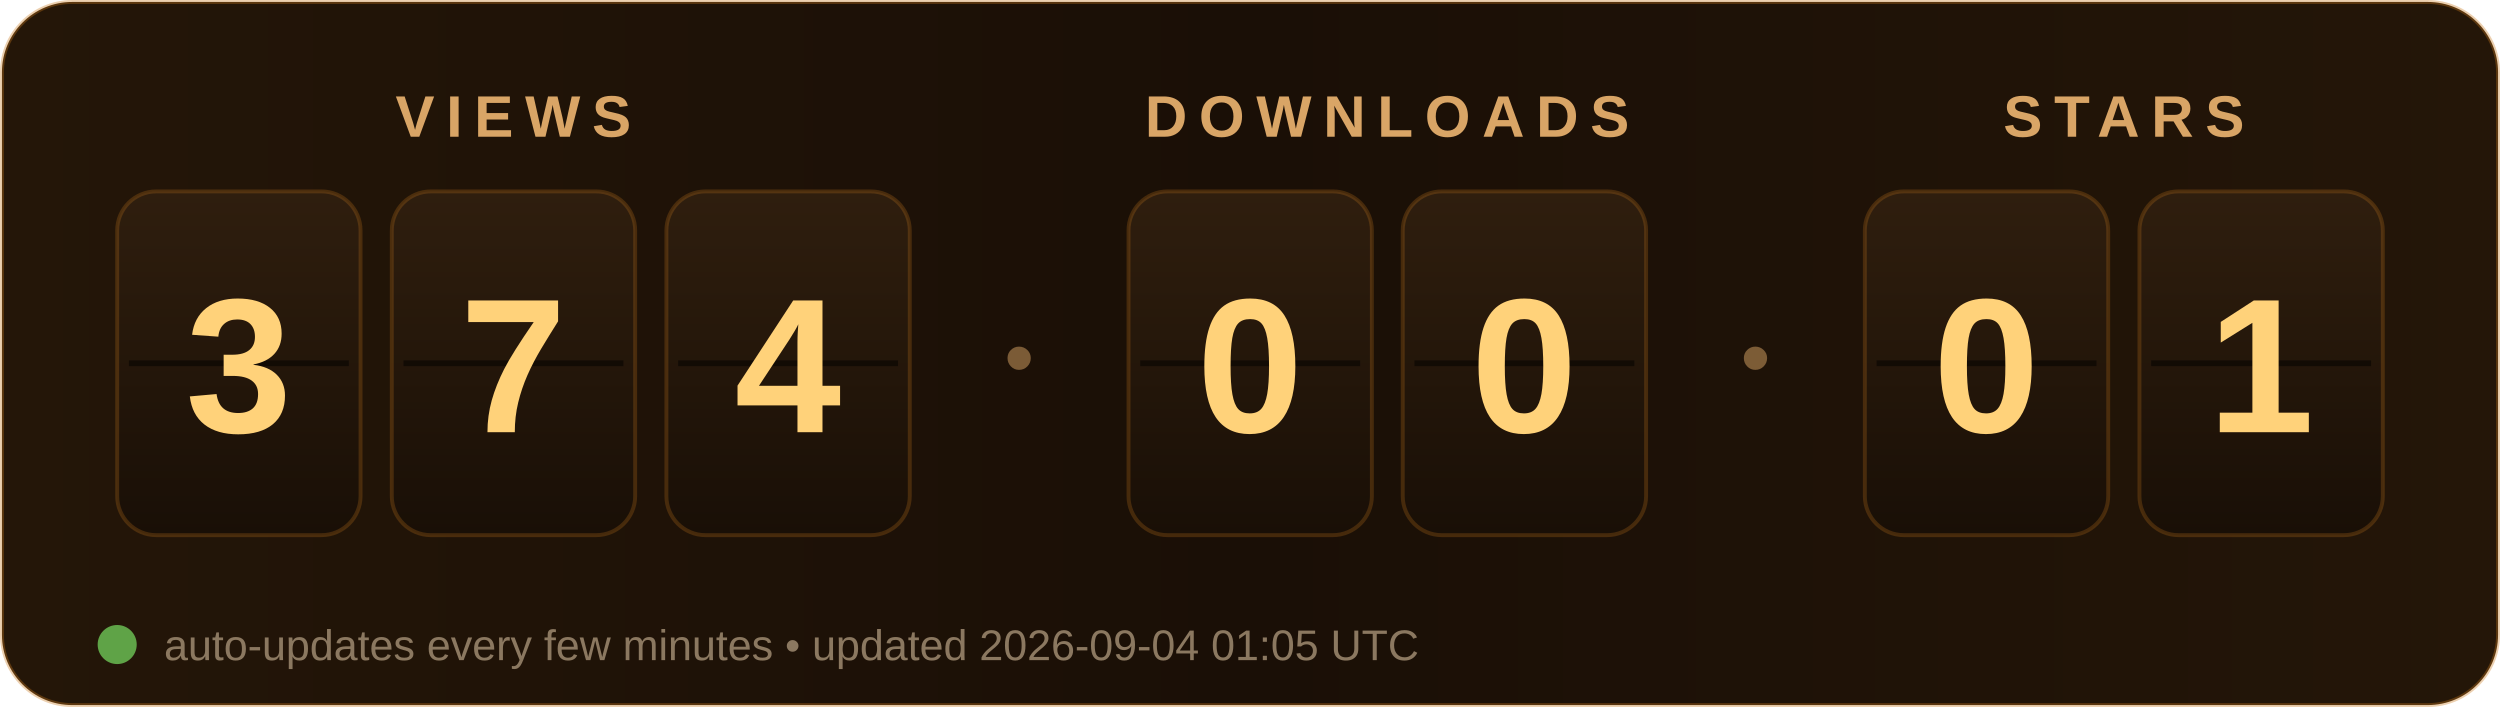
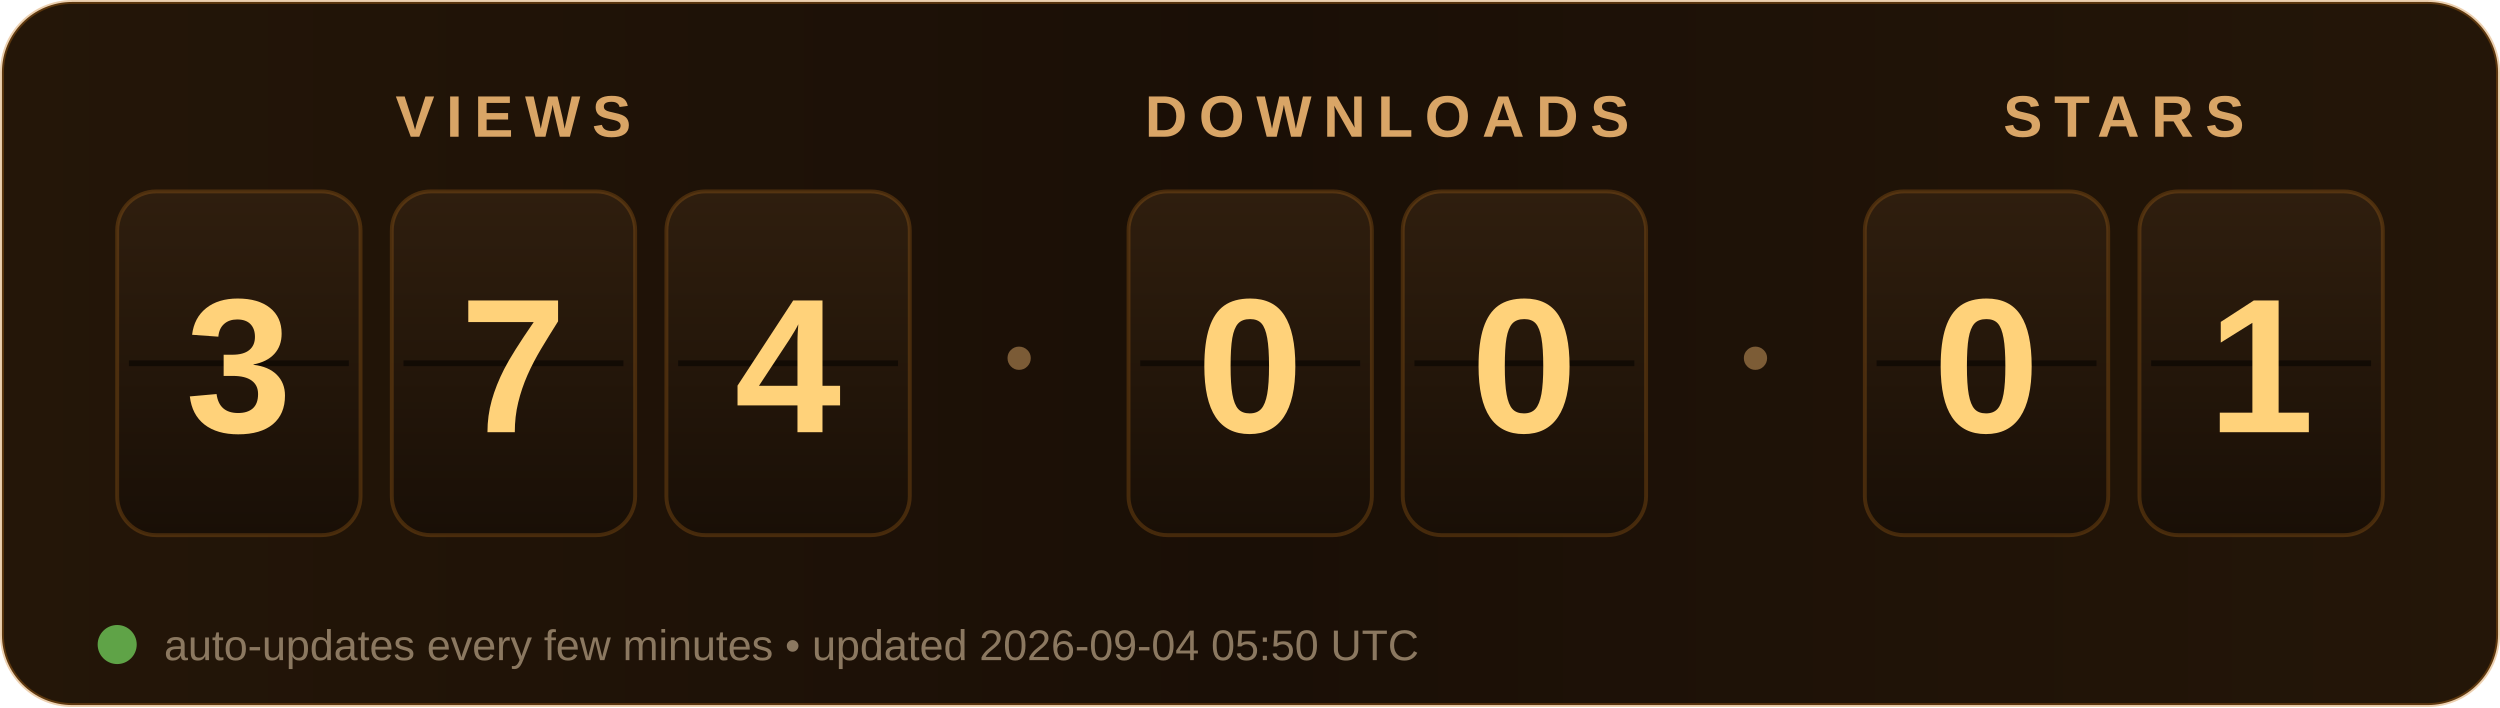
- <svg xmlns="http://www.w3.org/2000/svg" width="640" height="181" viewBox="0 0 640 181" role="img" aria-label="MelonDMA live stats — total views: 374 (tracked since 2026-08-18, GitHub only retains 14 days per API call so earlier history can't be recovered), total downloads: 0, GitHub stars: 1. Updated 2026-09-04 01:05 UTC.">
+ <svg xmlns="http://www.w3.org/2000/svg" width="640" height="181" viewBox="0 0 640 181" role="img" aria-label="MelonDMA live stats — total views: 374 (tracked since 2026-08-18, GitHub only retains 14 days per API call so earlier history can't be recovered), total downloads: 0, GitHub stars: 1. Updated 2026-09-04 05:50 UTC.">
  <defs>
    <linearGradient id="boardBg" x1="0" y1="0" x2="640" y2="0" gradientUnits="userSpaceOnUse">
      <stop offset="0" stop-color="#241608" />
      <stop offset="0.5" stop-color="#1a0f06" />
      <stop offset="1" stop-color="#241608" />
    </linearGradient>
    <linearGradient id="tileBg" x1="0" y1="0" x2="0" y2="88" gradientUnits="userSpaceOnUse">
      <stop offset="0" stop-color="#2f1e0e" />
      <stop offset="1" stop-color="#190f06" />
    </linearGradient>
  </defs>
  <rect x="0.5" y="0.5" width="639" height="180" rx="18" fill="url(#boardBg)" stroke="#C97A1E" stroke-opacity="0.35" />
  <text x="131.4" y="35" text-anchor="middle" font-family="Arial, Helvetica, sans-serif" font-weight="700" font-size="15" letter-spacing="3" fill="#D9A566">VIEWS</text>
  <g transform="translate(30.0,49)">
    <rect width="62.3" height="88" rx="10" fill="url(#tileBg)" stroke="#C97A1E" stroke-opacity="0.25" />
    <line x1="3" y1="44" x2="59.3" y2="44" stroke="#0f0904" stroke-width="1.5" opacity="0.85" />
    <text x="31.1" y="61.64" text-anchor="middle" font-family="Arial, Helvetica, sans-serif" font-weight="900" font-size="49" fill="#FFD27A">3</text>
    <rect x="0" y="44" width="62.3" height="0" rx="10" fill="#3a2410">
      <animate attributeName="height" values="0;88;0" keyTimes="0;0.55;1" dur="0.7s" begin="0.15s" calcMode="spline" keySplines="0.3 0.7 0.3 1;0.3 0 0.7 1" />
      <animate attributeName="y" values="44;0;44" keyTimes="0;0.55;1" dur="0.7s" begin="0.15s" calcMode="spline" keySplines="0.3 0.7 0.3 1;0.3 0 0.7 1" />
    </rect>
  </g>
  <g transform="translate(100.3,49)">
    <rect width="62.3" height="88" rx="10" fill="url(#tileBg)" stroke="#C97A1E" stroke-opacity="0.25" />
    <line x1="3" y1="44" x2="59.3" y2="44" stroke="#0f0904" stroke-width="1.5" opacity="0.85" />
    <text x="31.1" y="61.64" text-anchor="middle" font-family="Arial, Helvetica, sans-serif" font-weight="900" font-size="49" fill="#FFD27A">7</text>
    <rect x="0" y="44" width="62.3" height="0" rx="10" fill="#3a2410">
      <animate attributeName="height" values="0;88;0" keyTimes="0;0.55;1" dur="0.7s" begin="0.24s" calcMode="spline" keySplines="0.3 0.7 0.3 1;0.3 0 0.7 1" />
      <animate attributeName="y" values="44;0;44" keyTimes="0;0.55;1" dur="0.7s" begin="0.24s" calcMode="spline" keySplines="0.3 0.7 0.3 1;0.3 0 0.7 1" />
    </rect>
  </g>
  <g transform="translate(170.6,49)">
    <rect width="62.3" height="88" rx="10" fill="url(#tileBg)" stroke="#C97A1E" stroke-opacity="0.25" />
    <line x1="3" y1="44" x2="59.3" y2="44" stroke="#0f0904" stroke-width="1.5" opacity="0.85" />
    <text x="31.1" y="61.64" text-anchor="middle" font-family="Arial, Helvetica, sans-serif" font-weight="900" font-size="49" fill="#FFD27A">4</text>
    <rect x="0" y="44" width="62.3" height="0" rx="10" fill="#3a2410">
      <animate attributeName="height" values="0;88;0" keyTimes="0;0.55;1" dur="0.7s" begin="0.33s" calcMode="spline" keySplines="0.3 0.7 0.3 1;0.3 0 0.7 1" />
      <animate attributeName="y" values="44;0;44" keyTimes="0;0.55;1" dur="0.7s" begin="0.33s" calcMode="spline" keySplines="0.3 0.7 0.3 1;0.3 0 0.7 1" />
    </rect>
  </g>
  <text x="355.1" y="35" text-anchor="middle" font-family="Arial, Helvetica, sans-serif" font-weight="700" font-size="15" letter-spacing="3" fill="#D9A566">DOWNLOADS</text>
  <g transform="translate(288.9,49)">
    <rect width="62.3" height="88" rx="10" fill="url(#tileBg)" stroke="#C97A1E" stroke-opacity="0.25" />
    <line x1="3" y1="44" x2="59.3" y2="44" stroke="#0f0904" stroke-width="1.5" opacity="0.85" />
    <text x="31.1" y="61.64" text-anchor="middle" font-family="Arial, Helvetica, sans-serif" font-weight="900" font-size="49" fill="#FFD27A">0</text>
    <rect x="0" y="44" width="62.3" height="0" rx="10" fill="#3a2410">
      <animate attributeName="height" values="0;88;0" keyTimes="0;0.55;1" dur="0.7s" begin="0.42s" calcMode="spline" keySplines="0.3 0.7 0.3 1;0.3 0 0.7 1" />
      <animate attributeName="y" values="44;0;44" keyTimes="0;0.55;1" dur="0.7s" begin="0.42s" calcMode="spline" keySplines="0.3 0.7 0.3 1;0.3 0 0.7 1" />
    </rect>
  </g>
  <g transform="translate(359.1,49)">
    <rect width="62.3" height="88" rx="10" fill="url(#tileBg)" stroke="#C97A1E" stroke-opacity="0.25" />
    <line x1="3" y1="44" x2="59.3" y2="44" stroke="#0f0904" stroke-width="1.5" opacity="0.85" />
    <text x="31.1" y="61.64" text-anchor="middle" font-family="Arial, Helvetica, sans-serif" font-weight="900" font-size="49" fill="#FFD27A">0</text>
    <rect x="0" y="44" width="62.3" height="0" rx="10" fill="#3a2410">
      <animate attributeName="height" values="0;88;0" keyTimes="0;0.55;1" dur="0.7s" begin="0.51s" calcMode="spline" keySplines="0.3 0.7 0.3 1;0.3 0 0.7 1" />
      <animate attributeName="y" values="44;0;44" keyTimes="0;0.55;1" dur="0.7s" begin="0.51s" calcMode="spline" keySplines="0.3 0.7 0.3 1;0.3 0 0.7 1" />
    </rect>
  </g>
  <text x="543.7" y="35" text-anchor="middle" font-family="Arial, Helvetica, sans-serif" font-weight="700" font-size="15" letter-spacing="3" fill="#D9A566">STARS</text>
  <g transform="translate(477.4,49)">
    <rect width="62.3" height="88" rx="10" fill="url(#tileBg)" stroke="#C97A1E" stroke-opacity="0.25" />
    <line x1="3" y1="44" x2="59.3" y2="44" stroke="#0f0904" stroke-width="1.5" opacity="0.85" />
    <text x="31.1" y="61.64" text-anchor="middle" font-family="Arial, Helvetica, sans-serif" font-weight="900" font-size="49" fill="#FFD27A">0</text>
    <rect x="0" y="44" width="62.3" height="0" rx="10" fill="#3a2410">
      <animate attributeName="height" values="0;88;0" keyTimes="0;0.55;1" dur="0.7s" begin="0.60s" calcMode="spline" keySplines="0.3 0.7 0.3 1;0.3 0 0.7 1" />
      <animate attributeName="y" values="44;0;44" keyTimes="0;0.55;1" dur="0.7s" begin="0.60s" calcMode="spline" keySplines="0.3 0.7 0.3 1;0.3 0 0.7 1" />
    </rect>
  </g>
  <g transform="translate(547.7,49)">
    <rect width="62.3" height="88" rx="10" fill="url(#tileBg)" stroke="#C97A1E" stroke-opacity="0.25" />
    <line x1="3" y1="44" x2="59.3" y2="44" stroke="#0f0904" stroke-width="1.5" opacity="0.85" />
    <text x="31.1" y="61.64" text-anchor="middle" font-family="Arial, Helvetica, sans-serif" font-weight="900" font-size="49" fill="#FFD27A">1</text>
    <rect x="0" y="44" width="62.3" height="0" rx="10" fill="#3a2410">
      <animate attributeName="height" values="0;88;0" keyTimes="0;0.55;1" dur="0.7s" begin="0.69s" calcMode="spline" keySplines="0.3 0.7 0.3 1;0.3 0 0.7 1" />
      <animate attributeName="y" values="44;0;44" keyTimes="0;0.55;1" dur="0.7s" begin="0.69s" calcMode="spline" keySplines="0.3 0.7 0.3 1;0.3 0 0.7 1" />
    </rect>
  </g>
  <text x="260.9" y="99" text-anchor="middle" font-family="Arial, Helvetica, sans-serif" font-size="22" fill="#D9A566" opacity="0.5">•</text>
  <text x="449.4" y="99" text-anchor="middle" font-family="Arial, Helvetica, sans-serif" font-size="22" fill="#D9A566" opacity="0.5">•</text>
  <circle cx="30" cy="165" r="5" fill="#5FA347">
    <animate attributeName="opacity" values="1;0.35;1" dur="1.8s" repeatCount="indefinite" />
  </circle>
-   <text x="42" y="169" font-family="Arial, Helvetica, sans-serif" font-size="11" fill="#8B7860">auto-updates every few minutes • updated 2026-09-04 01:05 UTC</text>
+   <text x="42" y="169" font-family="Arial, Helvetica, sans-serif" font-size="11" fill="#8B7860">auto-updates every few minutes • updated 2026-09-04 05:50 UTC</text>
</svg>
